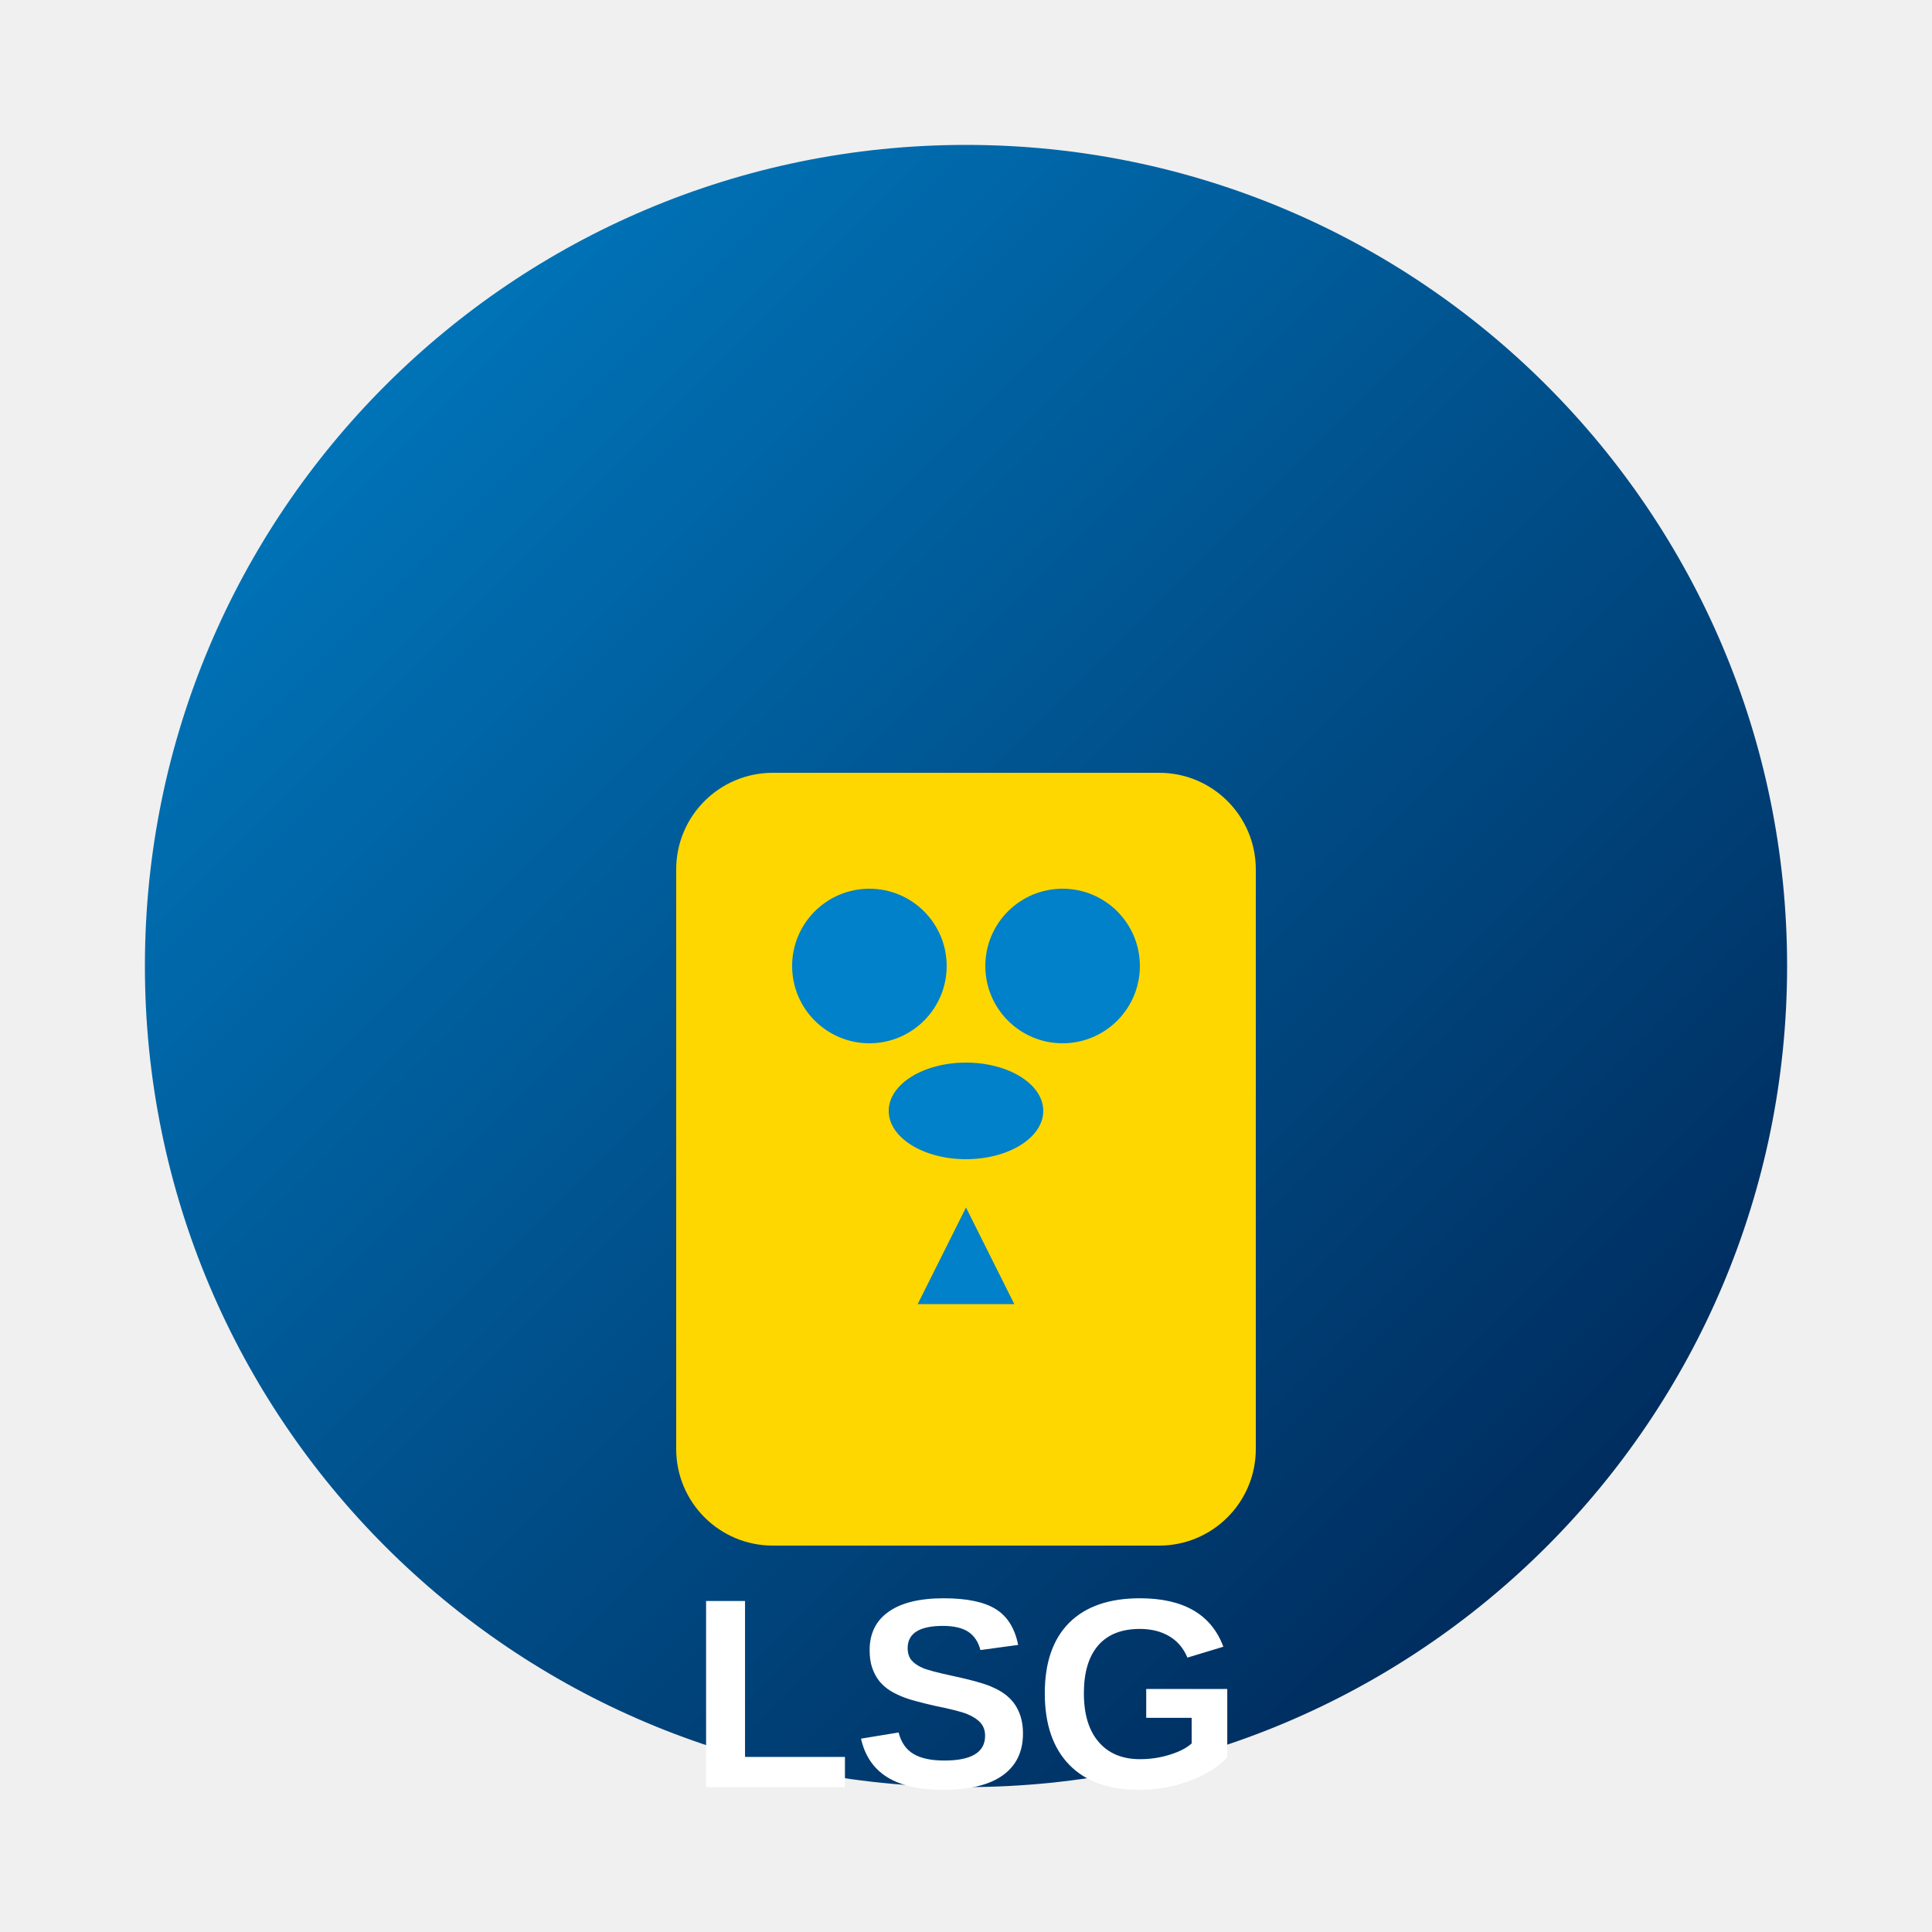
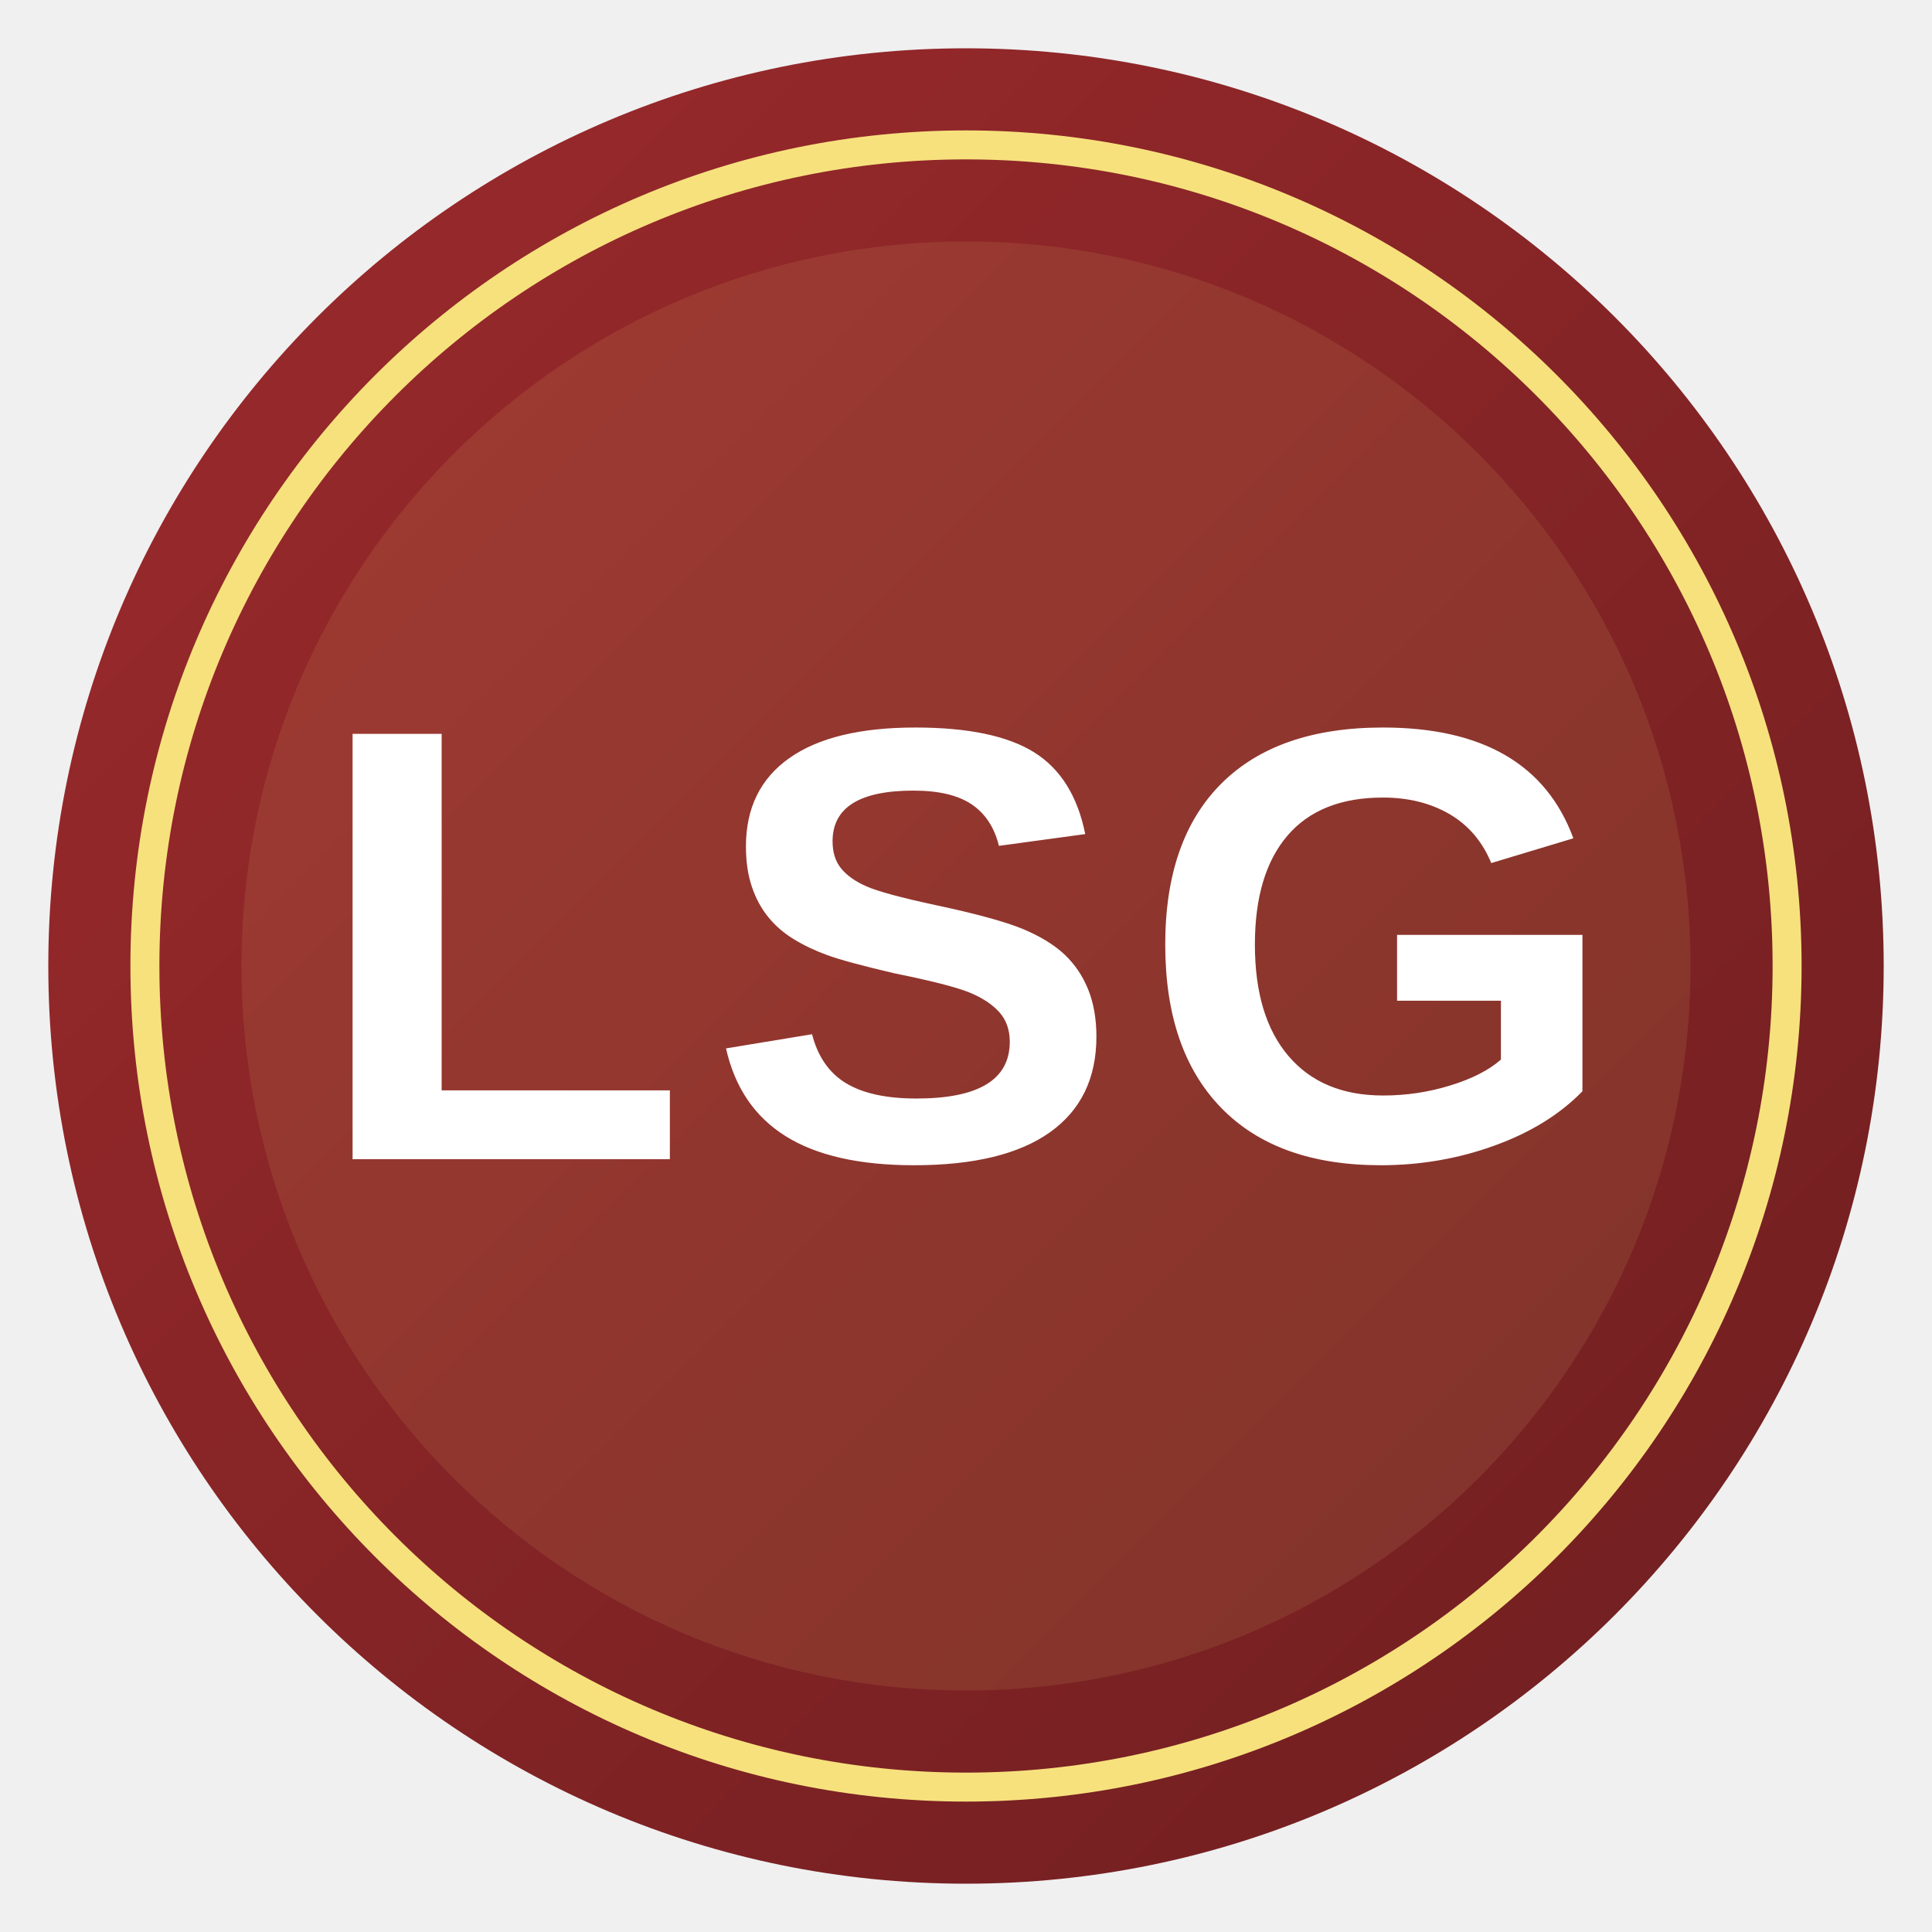
- <svg xmlns="http://www.w3.org/2000/svg" width="200" height="200" viewBox="0 0 200 200">
+ <svg xmlns="http://www.w3.org/2000/svg" width="200" height="200" viewBox="0 0 200 200" role="img" aria-label="Lucknow Super Giants">
  <defs>
    <linearGradient id="lsgGradient" x1="0%" y1="0%" x2="100%" y2="100%">
-       <stop offset="0%" style="stop-color:#0081C9;stop-opacity:1" />
-       <stop offset="100%" style="stop-color:#001F4D;stop-opacity:1" />
+       <stop offset="0%" style="stop-color:#9C2A2C;stop-opacity:1" />
+       <stop offset="100%" style="stop-color:#6E1E20;stop-opacity:1" />
    </linearGradient>
  </defs>
-   <circle cx="100" cy="100" r="85" fill="url(#lsgGradient)" />
-   <rect x="70" y="80" width="60" height="80" rx="10" fill="#FFD700" />
-   <circle cx="90" cy="100" r="8" fill="#0081C9" />
-   <circle cx="110" cy="100" r="8" fill="#0081C9" />
-   <ellipse cx="100" cy="115" rx="8" ry="5" fill="#0081C9" />
-   <polygon points="100,125 95,135 105,135" fill="#0081C9" />
-   <text x="100" y="185" font-family="Arial, sans-serif" font-size="28" font-weight="bold" text-anchor="middle" fill="#fff">LSG</text>
+   <circle cx="100" cy="100" r="95" fill="url(#lsgGradient)" />
+   <circle cx="100" cy="100" r="85" fill="none" stroke="#F7E17D" stroke-width="3" />
+   <circle cx="100" cy="100" r="75" fill="#F7E17D" opacity="0.1" />
+   <text x="100" y="120" font-family="Arial, sans-serif" font-size="64" font-weight="bold" text-anchor="middle" fill="#FFFFFF" letter-spacing="2">LSG</text>
</svg>
